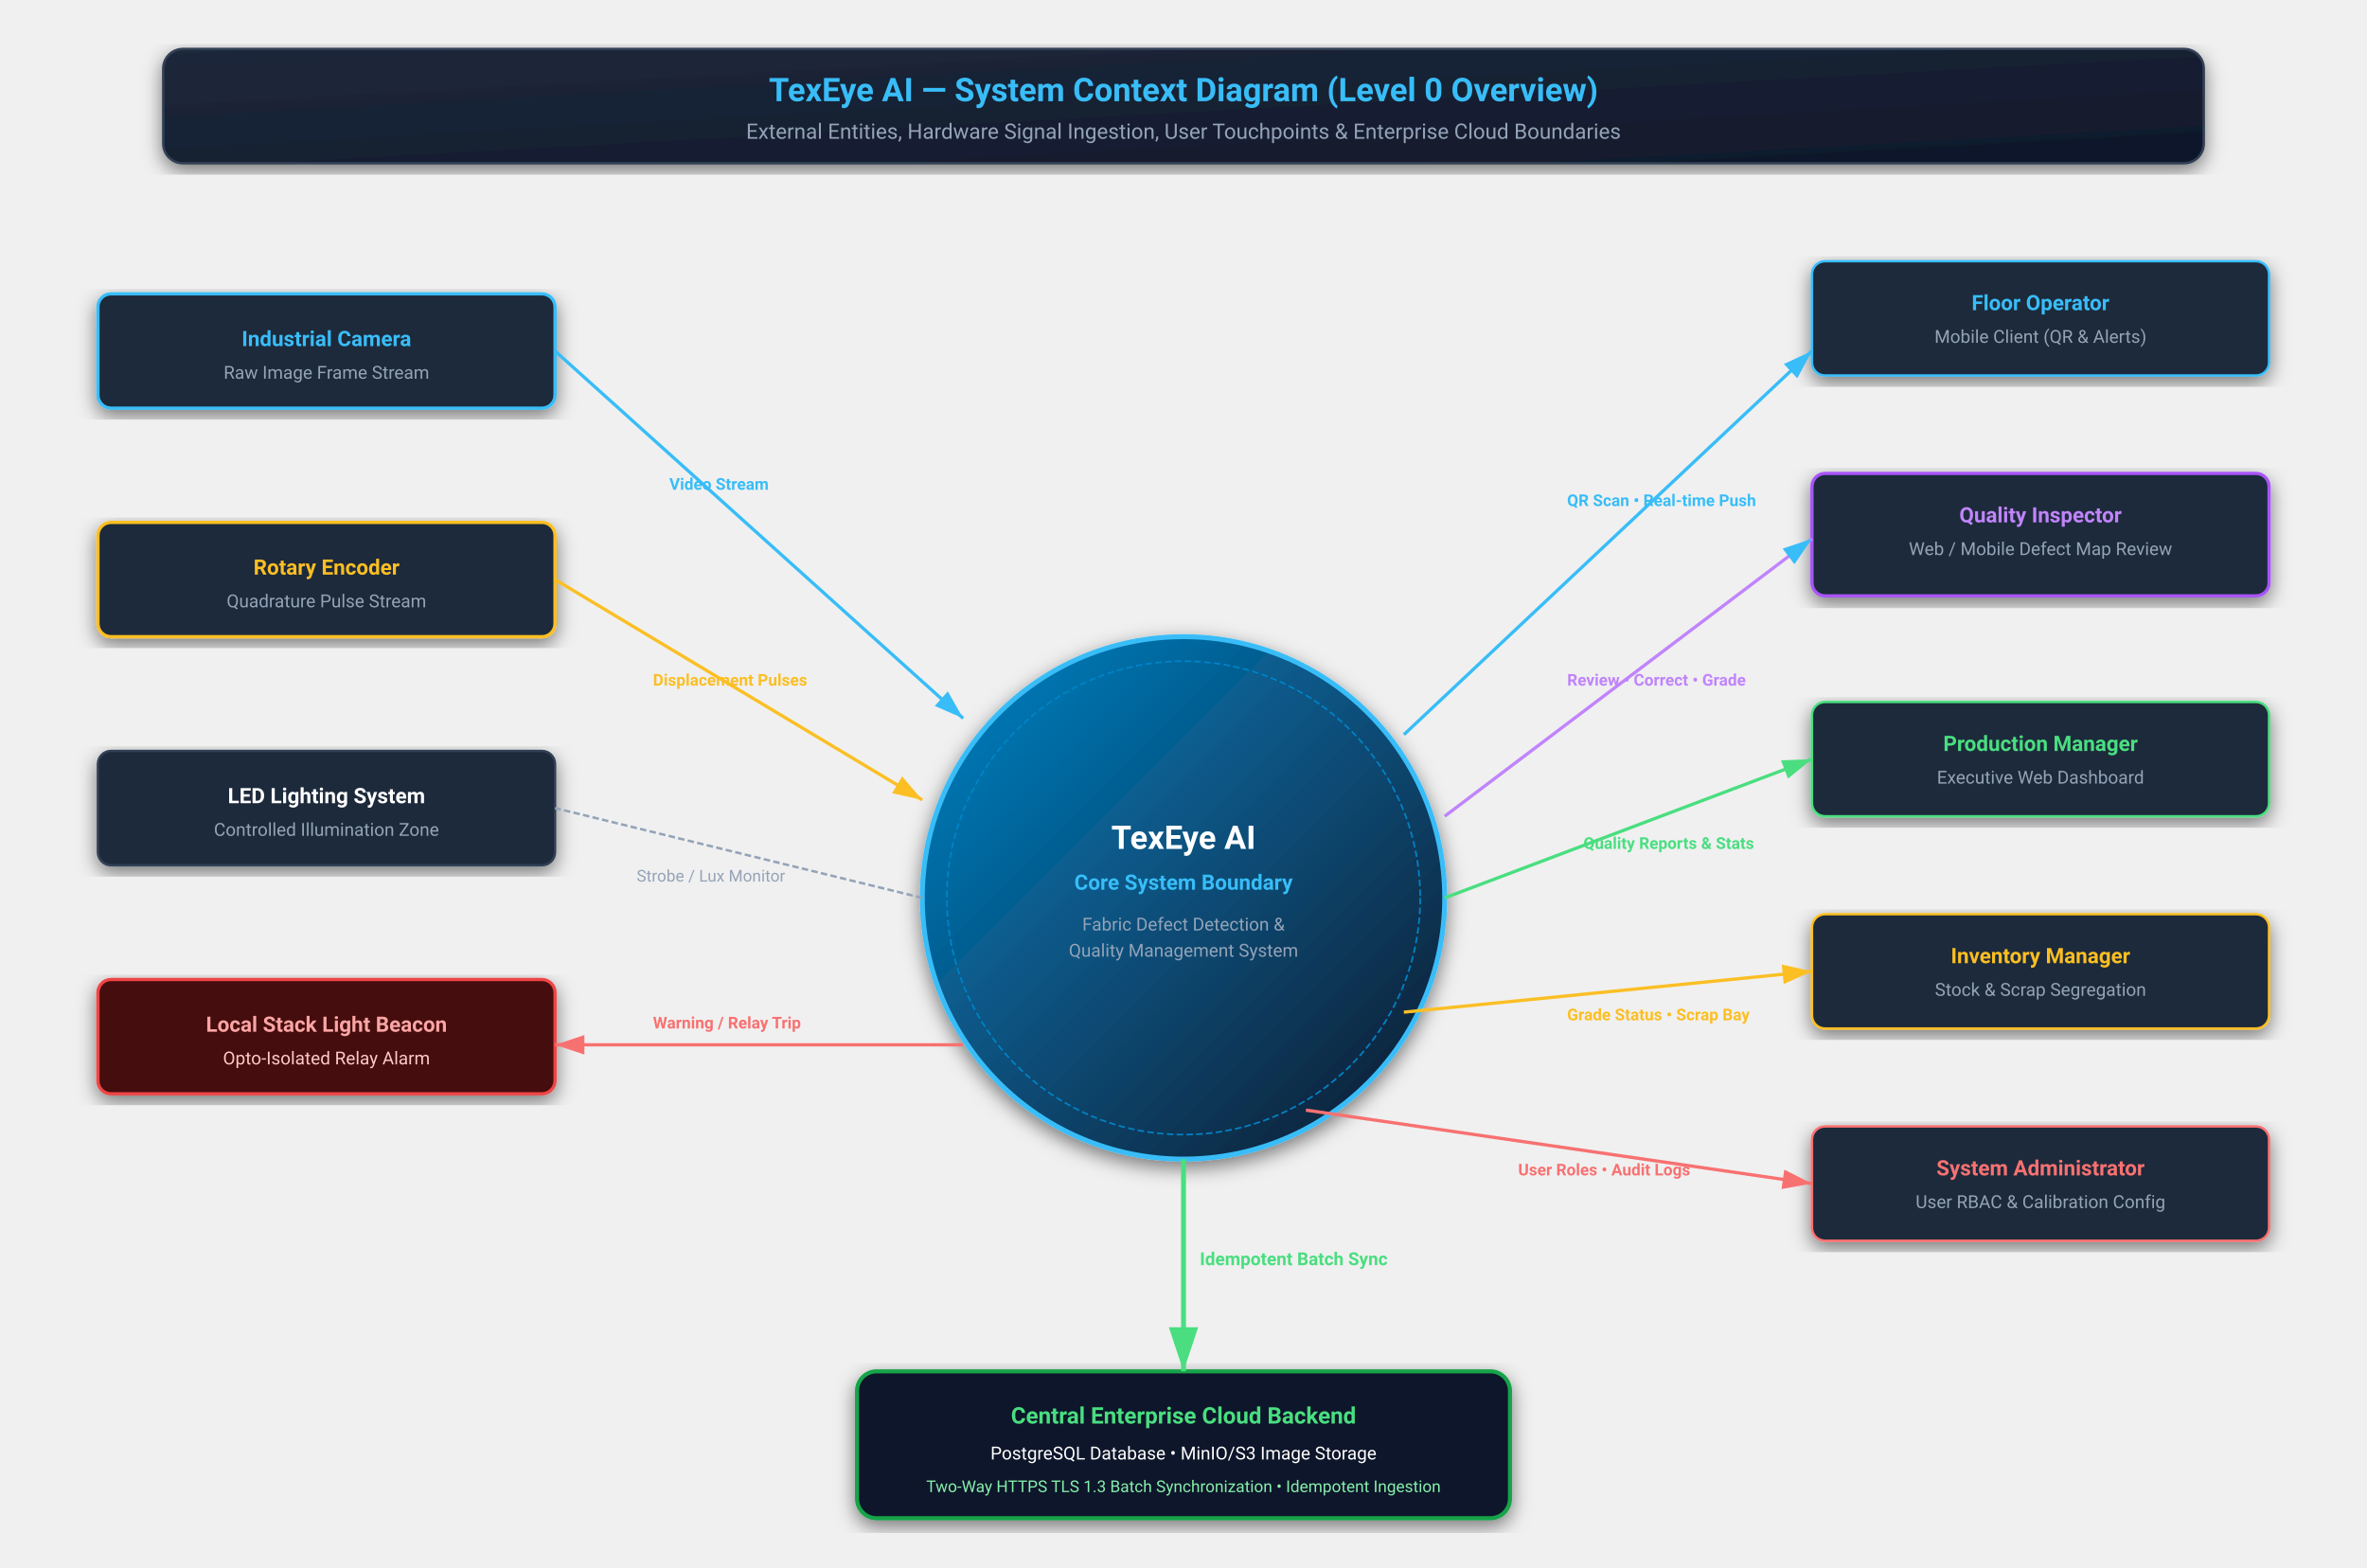
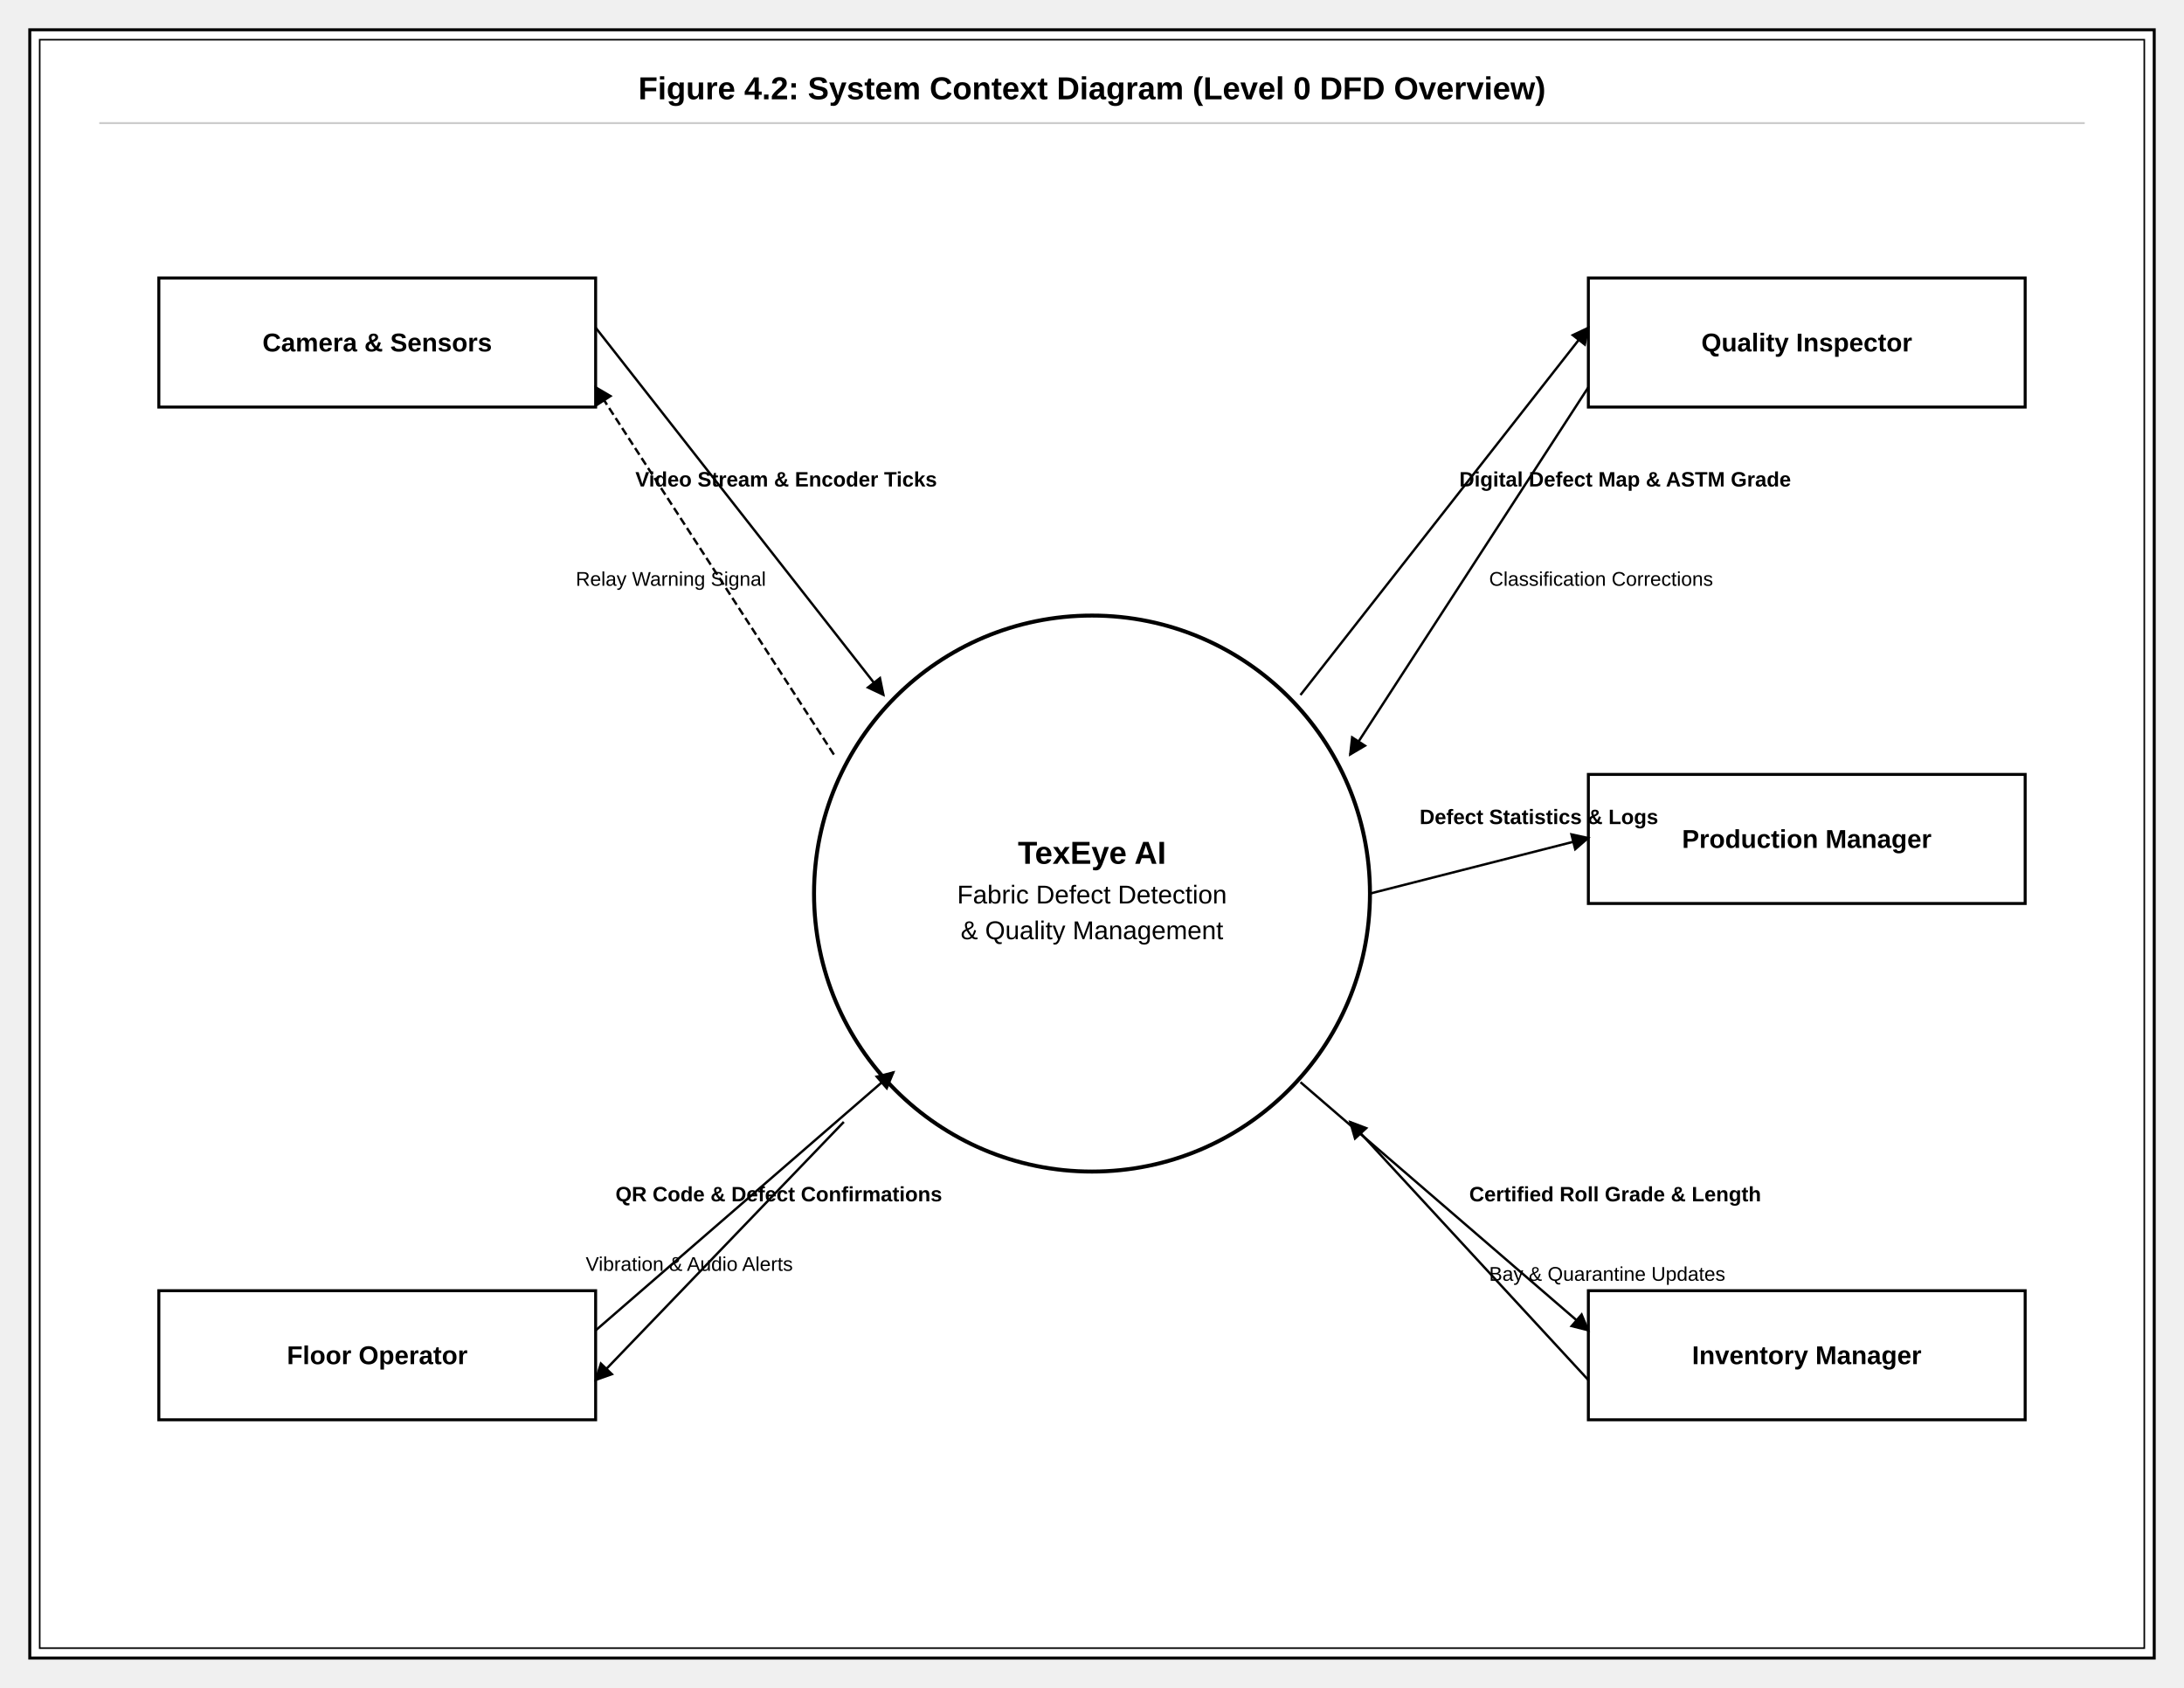
- <svg xmlns="http://www.w3.org/2000/svg" viewBox="0 0 1450 960" width="100%" height="100%" style="background-color: #0b1120; font-family: -apple-system, BlinkMacSystemFont, 'Segoe UI', Roboto, Helvetica, Arial, sans-serif;">
+ <svg xmlns="http://www.w3.org/2000/svg" viewBox="0 0 1100 850" width="100%" height="100%" style="background-color: #ffffff; font-family: Arial, Helvetica, sans-serif;">
  <defs>
-     <linearGradient id="hdr7" x1="0%" y1="0%" x2="100%" y2="100%">
-       <stop offset="0%" stop-color="#1e293b" />
-       <stop offset="100%" stop-color="#0f172a" />
-     </linearGradient>
-     <linearGradient id="sysCircle" x1="0%" y1="0%" x2="100%" y2="100%">
-       <stop offset="0%" stop-color="#0284c7" />
-       <stop offset="100%" stop-color="#0f172a" />
-     </linearGradient>
-     <filter id="sh7" x="-10%" y="-10%" width="120%" height="120%">
-       <feDropShadow dx="0" dy="4" stdDeviation="6" flood-color="#000000" flood-opacity="0.5" />
-     </filter>
-     <marker id="mB7" markerWidth="10" markerHeight="10" refX="9" refY="3" orient="auto">
-       <path d="M0,0 L0,6 L9,3 z" fill="#38bdf8" />
-     </marker>
-     <marker id="mG7" markerWidth="10" markerHeight="10" refX="9" refY="3" orient="auto">
-       <path d="M0,0 L0,6 L9,3 z" fill="#4ade80" />
-     </marker>
-     <marker id="mR7" markerWidth="10" markerHeight="10" refX="9" refY="3" orient="auto">
-       <path d="M0,0 L0,6 L9,3 z" fill="#f87171" />
-     </marker>
-     <marker id="mY7" markerWidth="10" markerHeight="10" refX="9" refY="3" orient="auto">
-       <path d="M0,0 L0,6 L9,3 z" fill="#fbbf24" />
+     <marker id="arrow" markerWidth="8" markerHeight="8" refX="7" refY="4" orient="auto">
+       <polygon points="0 0, 8 4, 0 8" fill="#000000" />
    </marker>
  </defs>
-   <g transform="translate(100, 30)" filter="url(#sh7)">
-     <rect width="1250" height="70" rx="12" fill="url(#hdr7)" stroke="#334155" stroke-width="1.5" />
-     <text x="625" y="32" fill="#38bdf8" font-size="20" font-weight="bold" text-anchor="middle">TexEye AI — System Context Diagram (Level 0 Overview)</text>
-     <text x="625" y="55" fill="#94a3b8" font-size="13" text-anchor="middle">External Entities, Hardware Signal Ingestion, User Touchpoints &amp; Enterprise Cloud Boundaries</text>
-   </g>
-   <g transform="translate(565, 390)" filter="url(#sh7)">
-     <circle cx="160" cy="160" r="160" fill="url(#sysCircle)" stroke="#38bdf8" stroke-width="3" />
-     <text x="160" y="130" fill="#ffffff" font-size="20" font-weight="bold" text-anchor="middle">TexEye AI</text>
-     <text x="160" y="155" fill="#38bdf8" font-size="13" font-weight="bold" text-anchor="middle">Core System Boundary</text>
-     <text x="160" y="180" fill="#94a3b8" font-size="11" text-anchor="middle">Fabric Defect Detection &amp;</text>
-     <text x="160" y="196" fill="#94a3b8" font-size="11" text-anchor="middle">Quality Management System</text>
-     <circle cx="160" cy="160" r="145" fill="none" stroke="#0284c7" stroke-width="1" stroke-dasharray="4 2" />
-   </g>
-   <g transform="translate(60, 180)" filter="url(#sh7)">
-     <rect width="280" height="70" rx="8" fill="#1e293b" stroke="#38bdf8" stroke-width="2" />
-     <text x="140" y="32" fill="#38bdf8" font-size="13" font-weight="bold" text-anchor="middle">Industrial Camera</text>
-     <text x="140" y="52" fill="#94a3b8" font-size="11" text-anchor="middle">Raw Image Frame Stream</text>
-   </g>
-   <path d="M 340 215 L 590 440" stroke="#38bdf8" stroke-width="2" marker-end="url(#mB7)" fill="none" />
-   <text x="410" y="300" fill="#38bdf8" font-size="10" font-weight="bold">Video Stream</text>
-   <g transform="translate(60, 320)" filter="url(#sh7)">
-     <rect width="280" height="70" rx="8" fill="#1e293b" stroke="#fbbf24" stroke-width="2" />
-     <text x="140" y="32" fill="#fbbf24" font-size="13" font-weight="bold" text-anchor="middle">Rotary Encoder</text>
-     <text x="140" y="52" fill="#94a3b8" font-size="11" text-anchor="middle">Quadrature Pulse Stream</text>
-   </g>
-   <path d="M 340 355 L 565 490" stroke="#fbbf24" stroke-width="2" marker-end="url(#mY7)" fill="none" />
-   <text x="400" y="420" fill="#fbbf24" font-size="10" font-weight="bold">Displacement Pulses</text>
-   <g transform="translate(60, 460)" filter="url(#sh7)">
-     <rect width="280" height="70" rx="8" fill="#1e293b" stroke="#334155" stroke-width="1.5" />
-     <text x="140" y="32" fill="#ffffff" font-size="13" font-weight="bold" text-anchor="middle">LED Lighting System</text>
-     <text x="140" y="52" fill="#94a3b8" font-size="11" text-anchor="middle">Controlled Illumination Zone</text>
-   </g>
-   <path d="M 565 550 L 340 495" stroke="#94a3b8" stroke-width="1.5" stroke-dasharray="4 2" fill="none" />
-   <text x="390" y="540" fill="#94a3b8" font-size="10">Strobe / Lux Monitor</text>
-   <g transform="translate(60, 600)" filter="url(#sh7)">
-     <rect width="280" height="70" rx="8" fill="#450a0a" stroke="#ef4444" stroke-width="2" />
-     <text x="140" y="32" fill="#fca5a5" font-size="13" font-weight="bold" text-anchor="middle">Local Stack Light Beacon</text>
-     <text x="140" y="52" fill="#fecaca" font-size="11" text-anchor="middle">Opto-Isolated Relay Alarm</text>
-   </g>
-   <path d="M 590 640 L 340 640" stroke="#f87171" stroke-width="2" marker-end="url(#mR7)" fill="none" />
-   <text x="400" y="630" fill="#f87171" font-size="10" font-weight="bold">Warning / Relay Trip</text>
-   <g transform="translate(1110, 160)" filter="url(#sh7)">
-     <rect width="280" height="70" rx="8" fill="#1e293b" stroke="#38bdf8" stroke-width="1.5" />
-     <text x="140" y="30" fill="#38bdf8" font-size="13" font-weight="bold" text-anchor="middle">Floor Operator</text>
-     <text x="140" y="50" fill="#94a3b8" font-size="11" text-anchor="middle">Mobile Client (QR &amp; Alerts)</text>
-   </g>
-   <path d="M 860 450 L 1110 215" stroke="#38bdf8" stroke-width="2" marker-end="url(#mB7)" fill="none" />
-   <text x="960" y="310" fill="#38bdf8" font-size="10" font-weight="bold">QR Scan • Real-time Push</text>
-   <g transform="translate(1110, 290)" filter="url(#sh7)">
-     <rect width="280" height="75" rx="8" fill="#1e293b" stroke="#a855f7" stroke-width="2" />
-     <text x="140" y="30" fill="#c084fc" font-size="13" font-weight="bold" text-anchor="middle">Quality Inspector</text>
-     <text x="140" y="50" fill="#94a3b8" font-size="11" text-anchor="middle">Web / Mobile Defect Map Review</text>
-   </g>
-   <path d="M 885 500 L 1110 330" stroke="#c084fc" stroke-width="2" marker-end="url(#mB7)" fill="none" />
-   <text x="960" y="420" fill="#c084fc" font-size="10" font-weight="bold">Review • Correct • Grade</text>
-   <g transform="translate(1110, 430)" filter="url(#sh7)">
-     <rect width="280" height="70" rx="8" fill="#1e293b" stroke="#4ade80" stroke-width="1.5" />
-     <text x="140" y="30" fill="#4ade80" font-size="13" font-weight="bold" text-anchor="middle">Production Manager</text>
-     <text x="140" y="50" fill="#94a3b8" font-size="11" text-anchor="middle">Executive Web Dashboard</text>
-   </g>
-   <path d="M 885 550 L 1110 465" stroke="#4ade80" stroke-width="2" marker-end="url(#mG7)" fill="none" />
-   <text x="970" y="520" fill="#4ade80" font-size="10" font-weight="bold">Quality Reports &amp; Stats</text>
-   <g transform="translate(1110, 560)" filter="url(#sh7)">
-     <rect width="280" height="70" rx="8" fill="#1e293b" stroke="#fbbf24" stroke-width="1.5" />
-     <text x="140" y="30" fill="#fbbf24" font-size="13" font-weight="bold" text-anchor="middle">Inventory Manager</text>
-     <text x="140" y="50" fill="#94a3b8" font-size="11" text-anchor="middle">Stock &amp; Scrap Segregation</text>
-   </g>
-   <path d="M 860 620 L 1110 595" stroke="#fbbf24" stroke-width="2" marker-end="url(#mY7)" fill="none" />
-   <text x="960" y="625" fill="#fbbf24" font-size="10" font-weight="bold">Grade Status • Scrap Bay</text>
-   <g transform="translate(1110, 690)" filter="url(#sh7)">
-     <rect width="280" height="70" rx="8" fill="#1e293b" stroke="#f87171" stroke-width="1.5" />
-     <text x="140" y="30" fill="#f87171" font-size="13" font-weight="bold" text-anchor="middle">System Administrator</text>
-     <text x="140" y="50" fill="#94a3b8" font-size="11" text-anchor="middle">User RBAC &amp; Calibration Config</text>
-   </g>
-   <path d="M 800 680 L 1110 725" stroke="#f87171" stroke-width="2" marker-end="url(#mR7)" fill="none" />
-   <text x="930" y="720" fill="#f87171" font-size="10" font-weight="bold">User Roles • Audit Logs</text>
-   <g transform="translate(525, 840)" filter="url(#sh7)">
-     <rect width="400" height="90" rx="12" fill="#0f172a" stroke="#16a34a" stroke-width="2.5" />
-     <text x="200" y="32" fill="#4ade80" font-size="14" font-weight="bold" text-anchor="middle">Central Enterprise Cloud Backend</text>
-     <text x="200" y="54" fill="#ffffff" font-size="11" text-anchor="middle">PostgreSQL Database • MinIO/S3 Image Storage</text>
-     <text x="200" y="74" fill="#86efac" font-size="10" text-anchor="middle">Two-Way HTTPS TLS 1.3 Batch Synchronization • Idempotent Ingestion</text>
-   </g>
-   <path d="M 725 710 L 725 840" stroke="#4ade80" stroke-width="3" marker-end="url(#mG7)" fill="none" />
-   <text x="735" y="775" fill="#4ade80" font-size="11" font-weight="bold">Idempotent Batch Sync</text>
+   <rect x="15" y="15" width="1070" height="820" fill="#ffffff" stroke="#000000" stroke-width="1.5" />
+   <rect x="20" y="20" width="1060" height="810" fill="none" stroke="#000000" stroke-width="0.8" />
+   <text x="550" y="50" fill="#000000" font-size="16" font-weight="bold" text-anchor="middle">Figure 4.2: System Context Diagram (Level 0 DFD Overview)</text>
+   <line x1="50" y1="62" x2="1050" y2="62" stroke="#cccccc" stroke-width="1" />
+   <circle cx="550" cy="450" r="140" fill="#ffffff" stroke="#000000" stroke-width="2" />
+   <text x="550" y="435" fill="#000000" font-size="16" font-weight="bold" text-anchor="middle">TexEye AI</text>
+   <text x="550" y="455" fill="#000000" font-size="13" text-anchor="middle">Fabric Defect Detection</text>
+   <text x="550" y="473" fill="#000000" font-size="13" text-anchor="middle">&amp; Quality Management</text>
+   <rect x="80" y="140" width="220" height="65" fill="#ffffff" stroke="#000000" stroke-width="1.5" />
+   <text x="190" y="177" fill="#000000" font-size="13" font-weight="bold" text-anchor="middle">Camera &amp; Sensors</text>
+   <rect x="80" y="650" width="220" height="65" fill="#ffffff" stroke="#000000" stroke-width="1.5" />
+   <text x="190" y="687" fill="#000000" font-size="13" font-weight="bold" text-anchor="middle">Floor Operator</text>
+   <rect x="800" y="140" width="220" height="65" fill="#ffffff" stroke="#000000" stroke-width="1.5" />
+   <text x="910" y="177" fill="#000000" font-size="13" font-weight="bold" text-anchor="middle">Quality Inspector</text>
+   <rect x="800" y="390" width="220" height="65" fill="#ffffff" stroke="#000000" stroke-width="1.5" />
+   <text x="910" y="427" fill="#000000" font-size="13" font-weight="bold" text-anchor="middle">Production Manager</text>
+   <rect x="800" y="650" width="220" height="65" fill="#ffffff" stroke="#000000" stroke-width="1.5" />
+   <text x="910" y="687" fill="#000000" font-size="13" font-weight="bold" text-anchor="middle">Inventory Manager</text>
+   <line x1="300" y1="165" x2="445" y2="350" stroke="#000000" stroke-width="1.2" marker-end="url(#arrow)" />
+   <text x="320" y="245" fill="#000000" font-size="10.5" font-weight="bold">Video Stream &amp; Encoder Ticks</text>
+   <line x1="420" y1="380" x2="300" y2="195" stroke="#000000" stroke-width="1.2" stroke-dasharray="4 2" marker-end="url(#arrow)" />
+   <text x="290" y="295" fill="#000000" font-size="10">Relay Warning Signal</text>
+   <line x1="300" y1="670" x2="450" y2="540" stroke="#000000" stroke-width="1.2" marker-end="url(#arrow)" />
+   <text x="310" y="605" fill="#000000" font-size="10.5" font-weight="bold">QR Code &amp; Defect Confirmations</text>
+   <line x1="425" y1="565" x2="300" y2="695" stroke="#000000" stroke-width="1.2" marker-end="url(#arrow)" />
+   <text x="295" y="640" fill="#000000" font-size="10">Vibration &amp; Audio Alerts</text>
+   <line x1="655" y1="350" x2="800" y2="165" stroke="#000000" stroke-width="1.2" marker-end="url(#arrow)" />
+   <text x="735" y="245" fill="#000000" font-size="10.5" font-weight="bold">Digital Defect Map &amp; ASTM Grade</text>
+   <line x1="800" y1="195" x2="680" y2="380" stroke="#000000" stroke-width="1.2" marker-end="url(#arrow)" />
+   <text x="750" y="295" fill="#000000" font-size="10">Classification Corrections</text>
+   <line x1="690" y1="450" x2="800" y2="422" stroke="#000000" stroke-width="1.2" marker-end="url(#arrow)" />
+   <text x="715" y="415" fill="#000000" font-size="10.5" font-weight="bold">Defect Statistics &amp; Logs</text>
+   <line x1="655" y1="545" x2="800" y2="670" stroke="#000000" stroke-width="1.2" marker-end="url(#arrow)" />
+   <text x="740" y="605" fill="#000000" font-size="10.5" font-weight="bold">Certified Roll Grade &amp; Length</text>
+   <line x1="800" y1="695" x2="680" y2="565" stroke="#000000" stroke-width="1.2" marker-end="url(#arrow)" />
+   <text x="750" y="645" fill="#000000" font-size="10">Bay &amp; Quarantine Updates</text>
</svg>
